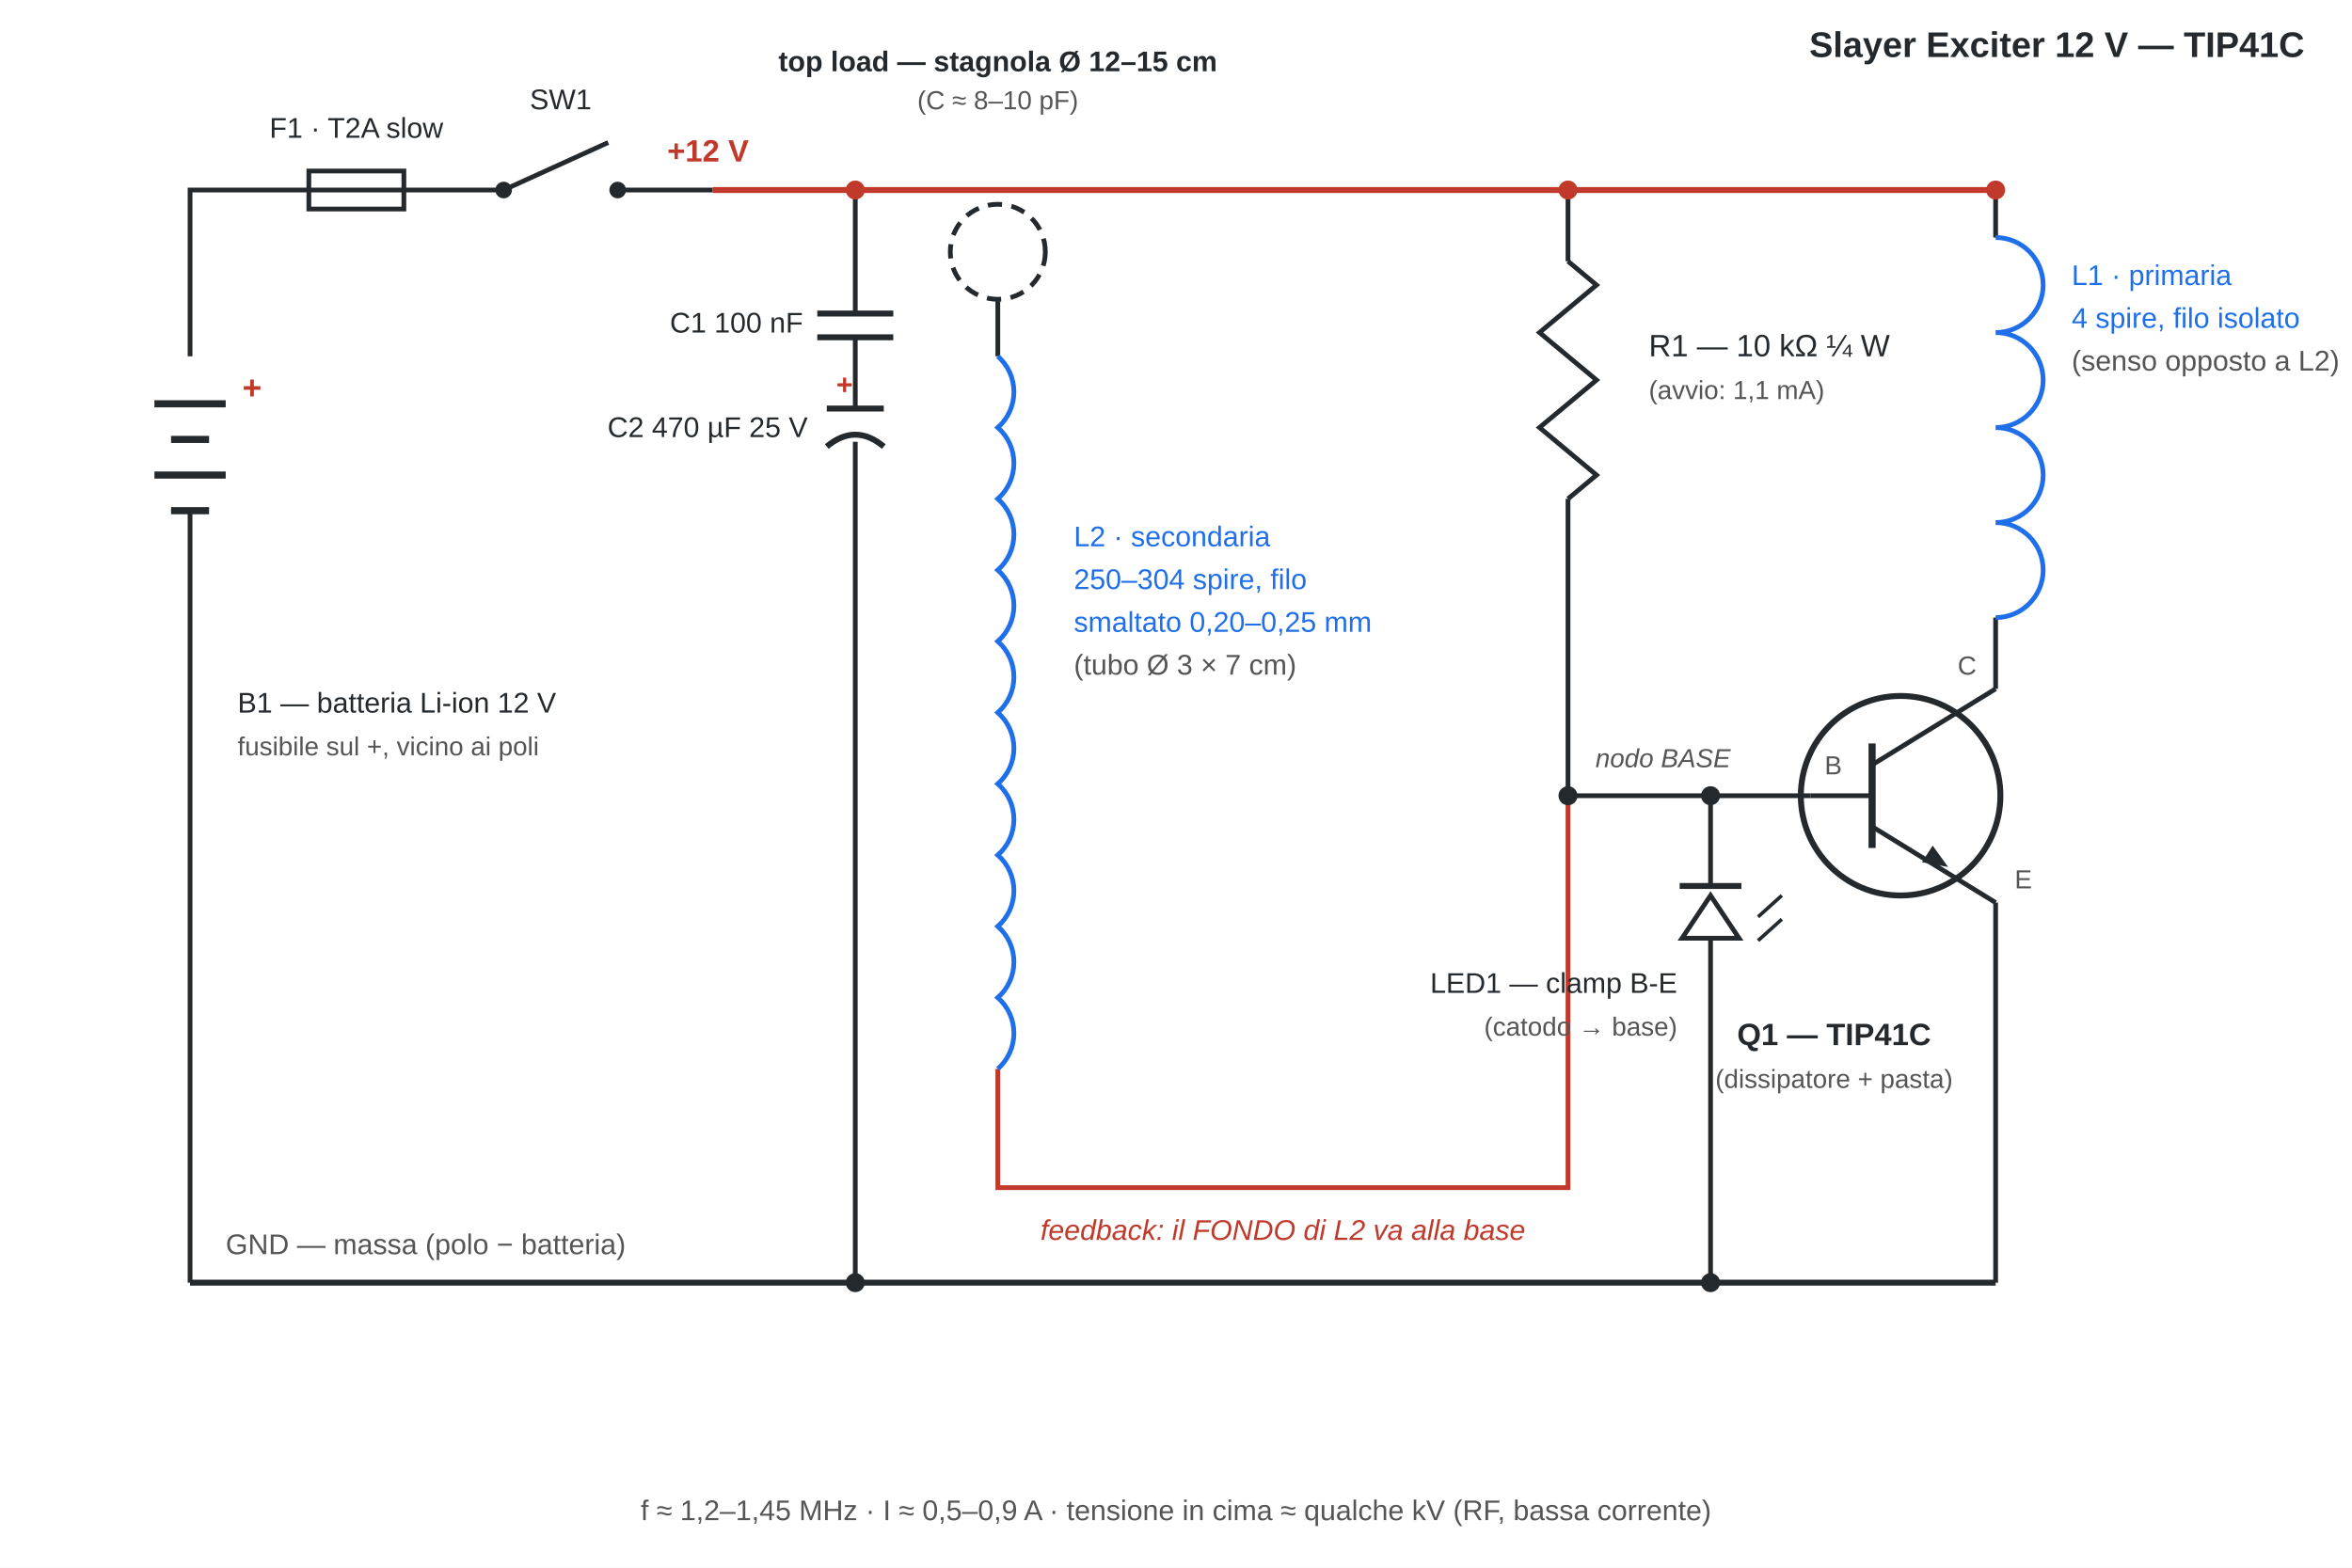
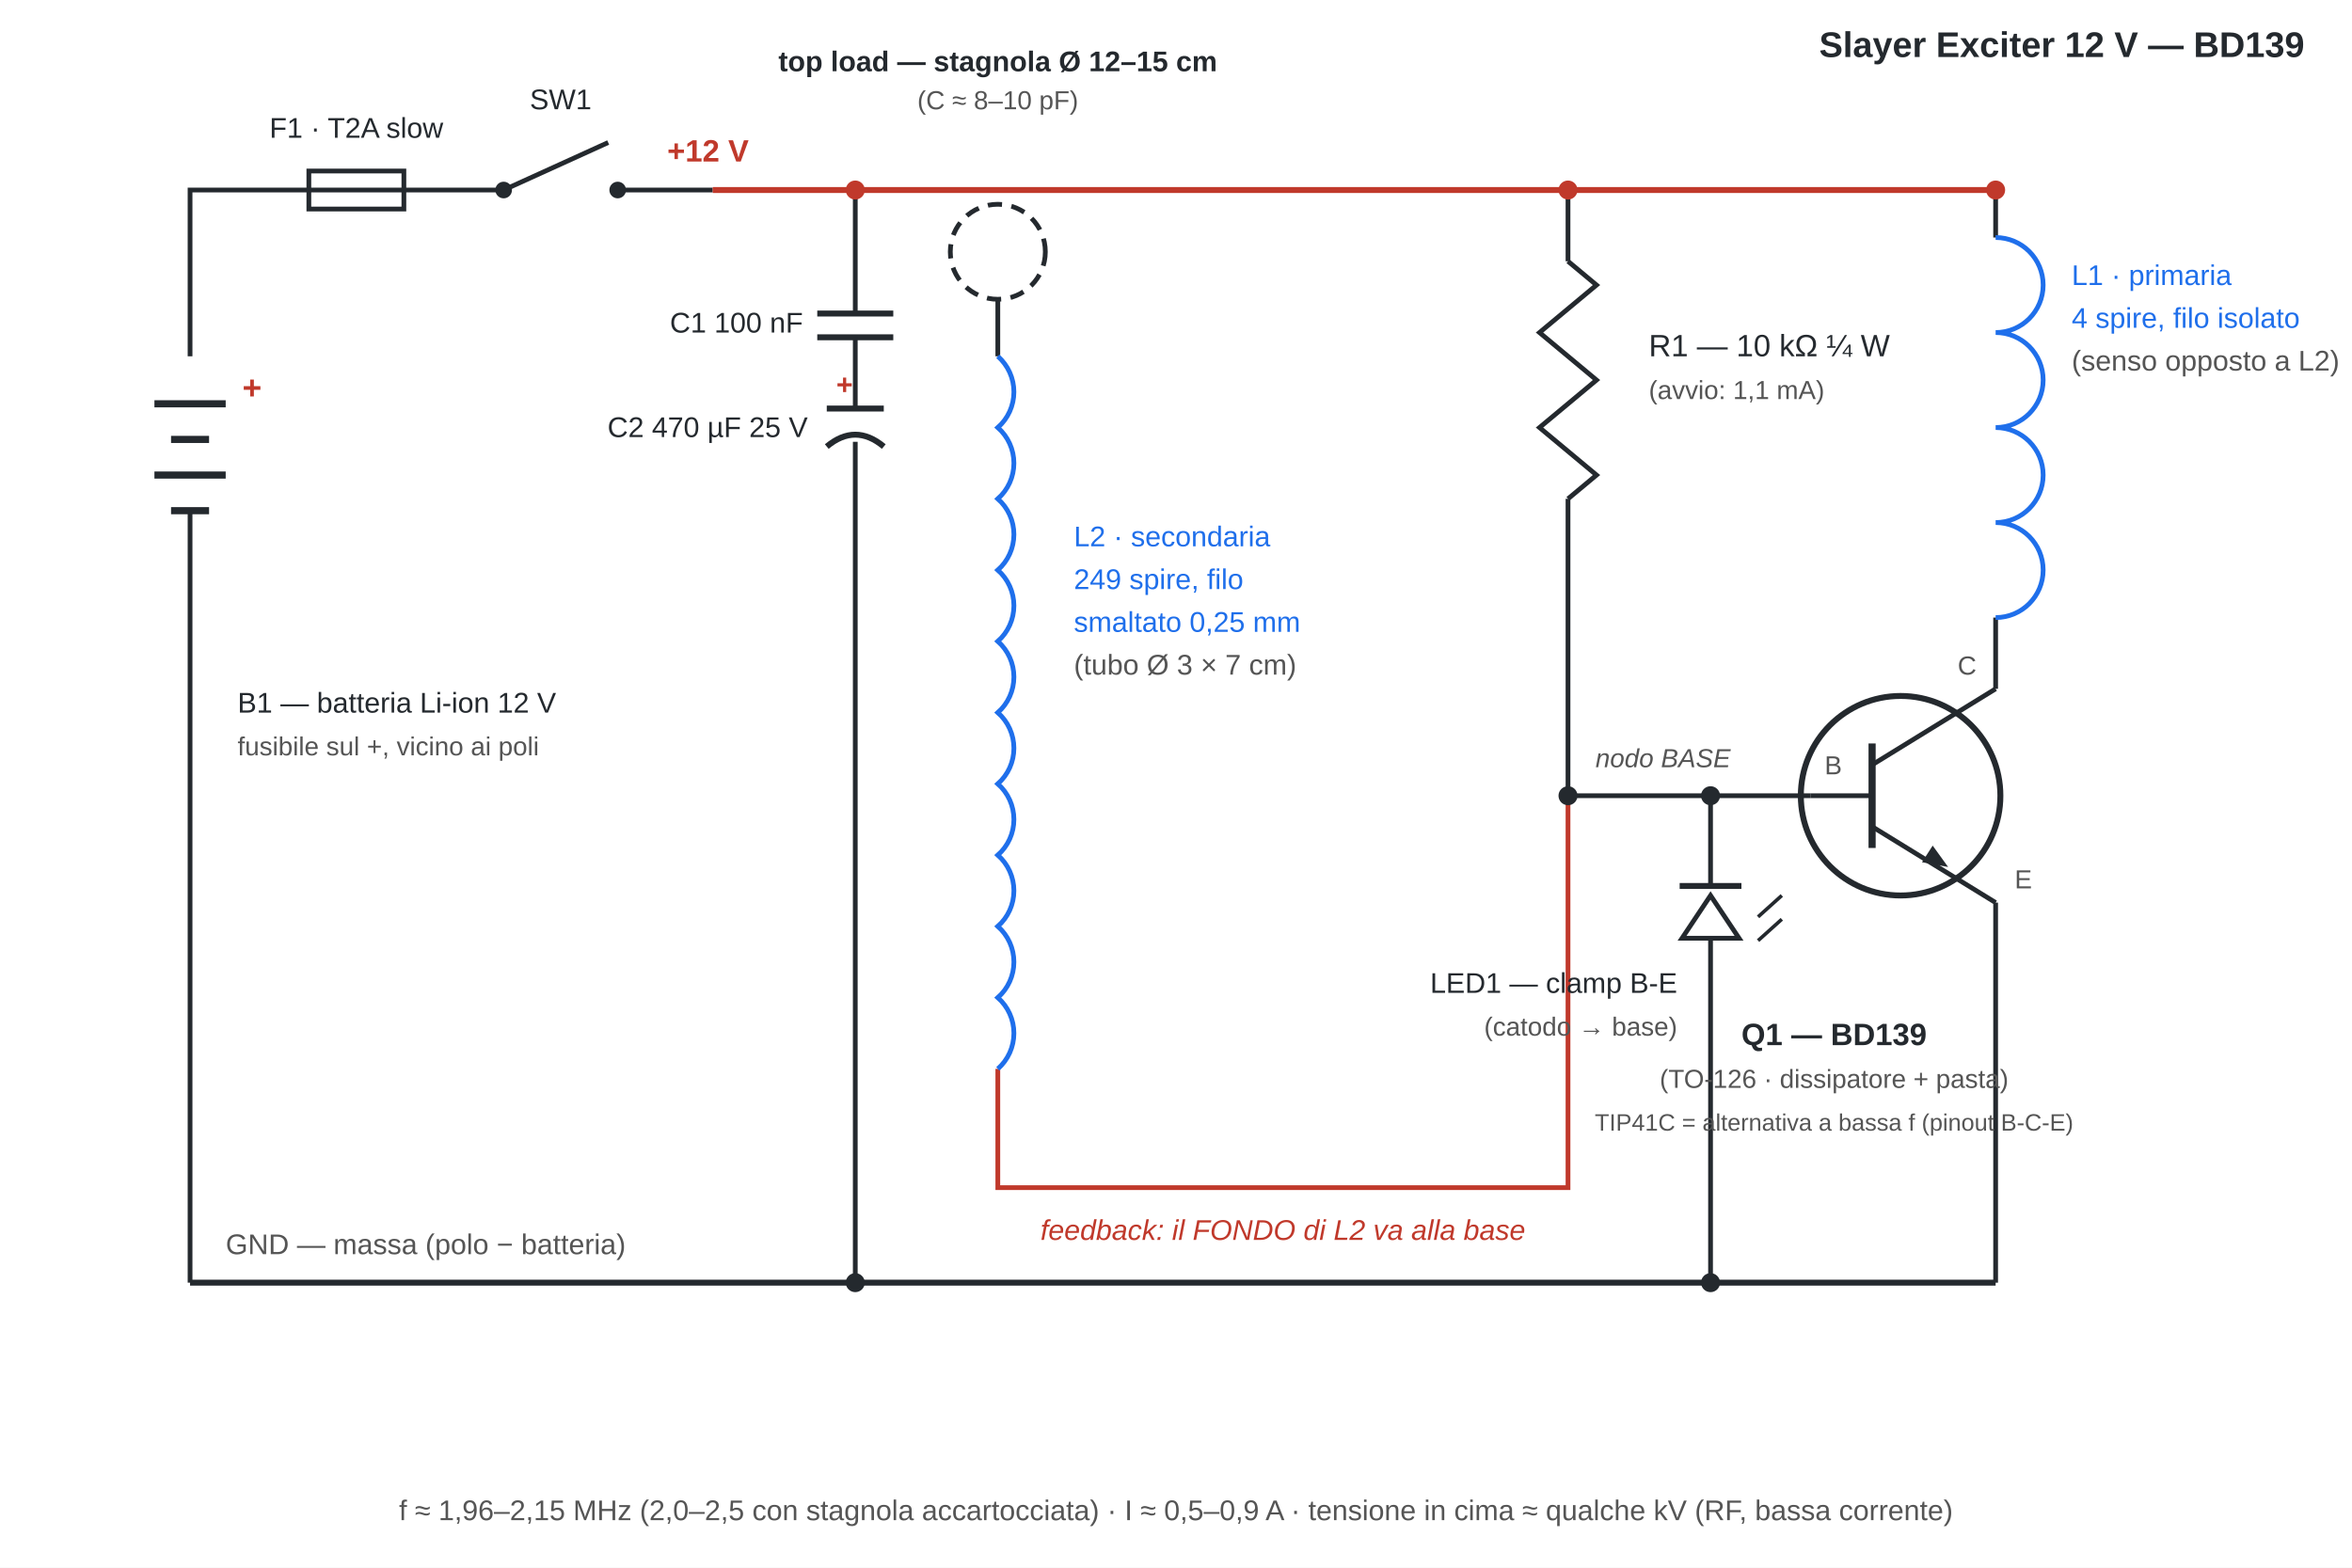
<svg xmlns="http://www.w3.org/2000/svg" viewBox="0 0 990 660" font-family="system-ui, Segoe UI, Arial, sans-serif">
  <rect x="0" y="0" width="990" height="660" fill="#ffffff" />
  <path d="M80,150 V80 H130" stroke="#24292e" stroke-width="2" fill="none" />
  <path d="M170,80 H210" stroke="#24292e" stroke-width="2" fill="none" />
  <path d="M260,80 H300" stroke="#24292e" stroke-width="2" fill="none" />
  <path d="M300,80 H840" stroke="#c0392b" stroke-width="2.5" fill="none" />
  <path d="M360,80 V132 M360,142 V172 M360,186 V540" stroke="#24292e" stroke-width="2" fill="none" />
  <path d="M660,80 V110" stroke="#24292e" stroke-width="2" fill="none" />
  <path d="M660,210 V335" stroke="#24292e" stroke-width="2" fill="none" />
  <path d="M660,335 H762" stroke="#24292e" stroke-width="2" fill="none" />
  <path d="M720,335 V373 M720,395 V540" stroke="#24292e" stroke-width="2" fill="none" />
  <path d="M840,80 V100 M840,260 V290" stroke="#24292e" stroke-width="2" fill="none" />
  <path d="M788,322 L840,290" stroke="#24292e" stroke-width="2" fill="none" />
  <path d="M788,348 L840,380 M840,380 V540" stroke="#24292e" stroke-width="2" fill="none" />
  <path d="M420,126 V150" stroke="#24292e" stroke-width="2" fill="none" />
  <path d="M420,450 V500 H660 V335" stroke="#c0392b" stroke-width="2" fill="none" />
  <path d="M80,540 H840" stroke="#24292e" stroke-width="2.5" fill="none" />
  <path d="M80,215 V540" stroke="#24292e" stroke-width="2" fill="none" />
  <line x1="65" y1="170" x2="95" y2="170" stroke="#24292e" stroke-width="3" />
  <line x1="72" y1="185" x2="88" y2="185" stroke="#24292e" stroke-width="3" />
  <line x1="65" y1="200" x2="95" y2="200" stroke="#24292e" stroke-width="3" />
  <line x1="72" y1="215" x2="88" y2="215" stroke="#24292e" stroke-width="3" />
  <text x="102" y="168" font-size="14" fill="#c0392b" font-weight="bold">+</text>
  <rect x="130" y="72" width="40" height="16" fill="#fff" stroke="#24292e" stroke-width="2" />
  <line x1="130" y1="80" x2="170" y2="80" stroke="#24292e" stroke-width="2" />
  <text x="150" y="58" font-size="12" fill="#24292e" text-anchor="middle">F1 · T2A slow</text>
  <circle cx="212" cy="80" r="3.5" fill="#24292e" />
  <line x1="212" y1="80" x2="256" y2="60" stroke="#24292e" stroke-width="2" />
  <circle cx="260" cy="80" r="3.5" fill="#24292e" />
  <text x="236" y="46" font-size="12" fill="#24292e" text-anchor="middle">SW1</text>
  <line x1="344" y1="132" x2="376" y2="132" stroke="#24292e" stroke-width="2.5" />
  <line x1="344" y1="142" x2="376" y2="142" stroke="#24292e" stroke-width="2.5" />
  <text x="338" y="140" font-size="12" fill="#24292e" text-anchor="end">C1 100 nF</text>
  <line x1="348" y1="172" x2="372" y2="172" stroke="#24292e" stroke-width="2.5" />
  <path d="M348,188 Q360,178 372,188" stroke="#24292e" stroke-width="2.5" fill="none" />
  <text x="352" y="166" font-size="12" fill="#c0392b" font-weight="bold">+</text>
  <text x="340" y="184" font-size="12" fill="#24292e" text-anchor="end">C2 470 µF 25 V</text>
  <path d="M660,110 l12,10 l-24,20 l24,20 l-24,20 l24,20 l-12,10" stroke="#24292e" stroke-width="2" fill="none" />
  <text x="694" y="150" font-size="13" fill="#24292e">R1 — 10 kΩ ¼ W</text>
  <text x="694" y="168" font-size="11" fill="#555">(avvio: 1,1 mA)</text>
  <path d="M840,100 a20,20 0 0 1 0,40 a20,20 0 0 1 0,40 a20,20 0 0 1 0,40 a20,20 0 0 1 0,40" stroke="#1f6feb" stroke-width="2" fill="none" />
  <text x="872" y="120" font-size="12" fill="#1f6feb">L1 · primaria</text>
  <text x="872" y="138" font-size="12" fill="#1f6feb">4 spire, filo isolato</text>
  <text x="872" y="156" font-size="12" fill="#555">(senso opposto a L2)</text>
  <path d="M420,150 a20,20 0 0 1 0,30 a20,20 0 0 1 0,30 a20,20 0 0 1 0,30 a20,20 0 0 1 0,30 a20,20 0 0 1 0,30 a20,20 0 0 1 0,30 a20,20 0 0 1 0,30 a20,20 0 0 1 0,30 a20,20 0 0 1 0,30 a20,20 0 0 1 0,30" stroke="#1f6feb" stroke-width="2" fill="none" />
  <text x="452" y="230" font-size="12" fill="#1f6feb">L2 · secondaria</text>
-   <text x="452" y="248" font-size="12" fill="#1f6feb">250–304 spire, filo</text>
-   <text x="452" y="266" font-size="12" fill="#1f6feb">smaltato 0,20–0,25 mm</text>
+   <text x="452" y="248" font-size="12" fill="#1f6feb">249 spire, filo</text>
+   <text x="452" y="266" font-size="12" fill="#1f6feb">smaltato 0,25 mm</text>
  <text x="452" y="284" font-size="12" fill="#555">(tubo Ø 3 × 7 cm)</text>
  <circle cx="420" cy="106" r="20" fill="#fff" stroke="#24292e" stroke-width="2" stroke-dasharray="6 4" />
  <text x="420" y="30" font-size="12" fill="#24292e" text-anchor="middle" font-weight="bold">top load — stagnola Ø 12–15 cm</text>
  <text x="420" y="46" font-size="11" fill="#555" text-anchor="middle">(C ≈ 8–10 pF)</text>
  <polygon points="708,395 732,395 720,377" fill="none" stroke="#24292e" stroke-width="2" />
  <line x1="707" y1="373" x2="733" y2="373" stroke="#24292e" stroke-width="2.5" />
  <line x1="740" y1="386" x2="750" y2="377" stroke="#24292e" stroke-width="1.5" />
  <line x1="740" y1="396" x2="750" y2="387" stroke="#24292e" stroke-width="1.5" />
  <text x="706" y="418" font-size="12" fill="#24292e" text-anchor="end">LED1 — clamp B-E</text>
  <text x="706" y="436" font-size="11" fill="#555" text-anchor="end">(catodo → base)</text>
  <circle cx="800" cy="335" r="42" fill="none" stroke="#24292e" stroke-width="2.5" />
  <line x1="788" y1="313" x2="788" y2="357" stroke="#24292e" stroke-width="3" />
  <line x1="762" y1="335" x2="788" y2="335" stroke="#24292e" stroke-width="2" />
  <polygon points="820,365 809,363 813.5,356" fill="#24292e" />
  <text x="768" y="326" font-size="11" fill="#555">B</text>
  <text x="824" y="284" font-size="11" fill="#555">C</text>
  <text x="848" y="374" font-size="11" fill="#555">E</text>
-   <text x="772" y="440" font-size="13" fill="#24292e" text-anchor="middle" font-weight="bold">Q1 — TIP41C</text>
-   <text x="772" y="458" font-size="11" fill="#555" text-anchor="middle">(dissipatore + pasta)</text>
+   <text x="772" y="440" font-size="13" fill="#24292e" text-anchor="middle" font-weight="bold">Q1 — BD139</text>
+   <text x="772" y="458" font-size="11" fill="#555" text-anchor="middle">(TO-126 · dissipatore + pasta)</text>
+   <text x="772" y="476" font-size="10" fill="#555" text-anchor="middle">TIP41C = alternativa a bassa f (pinout B-C-E)</text>
  <circle cx="360" cy="80" r="4" fill="#c0392b" />
  <circle cx="660" cy="80" r="4" fill="#c0392b" />
  <circle cx="840" cy="80" r="4" fill="#c0392b" />
  <circle cx="660" cy="335" r="4" fill="#24292e" />
  <circle cx="720" cy="335" r="4" fill="#24292e" />
  <circle cx="360" cy="540" r="4" fill="#24292e" />
  <circle cx="720" cy="540" r="4" fill="#24292e" />
  <text x="298" y="68" font-size="13" fill="#c0392b" text-anchor="middle" font-weight="bold">+12 V</text>
  <text x="700" y="323" font-size="11" fill="#555" text-anchor="middle" font-style="italic">nodo BASE</text>
  <text x="95" y="528" font-size="12" fill="#555">GND — massa (polo − batteria)</text>
  <text x="100" y="300" font-size="12" fill="#24292e">B1 — batteria Li-ion 12 V</text>
  <text x="100" y="318" font-size="11" fill="#555">fusibile sul +, vicino ai poli</text>
  <text x="540" y="522" font-size="12" fill="#c0392b" text-anchor="middle" font-style="italic">feedback: il FONDO di L2 va alla base</text>
-   <text x="970" y="24" font-size="15" fill="#24292e" text-anchor="end" font-weight="bold">Slayer Exciter 12 V — TIP41C</text>
-   <text x="495" y="640" font-size="12" fill="#555" text-anchor="middle">f ≈ 1,2–1,45 MHz · I ≈ 0,5–0,9 A · tensione in cima ≈ qualche kV (RF, bassa corrente)</text>
+   <text x="970" y="24" font-size="15" fill="#24292e" text-anchor="end" font-weight="bold">Slayer Exciter 12 V — BD139</text>
+   <text x="495" y="640" font-size="12" fill="#555" text-anchor="middle">f ≈ 1,96–2,15 MHz (2,0–2,5 con stagnola accartocciata) · I ≈ 0,5–0,9 A · tensione in cima ≈ qualche kV (RF, bassa corrente)</text>
</svg>
